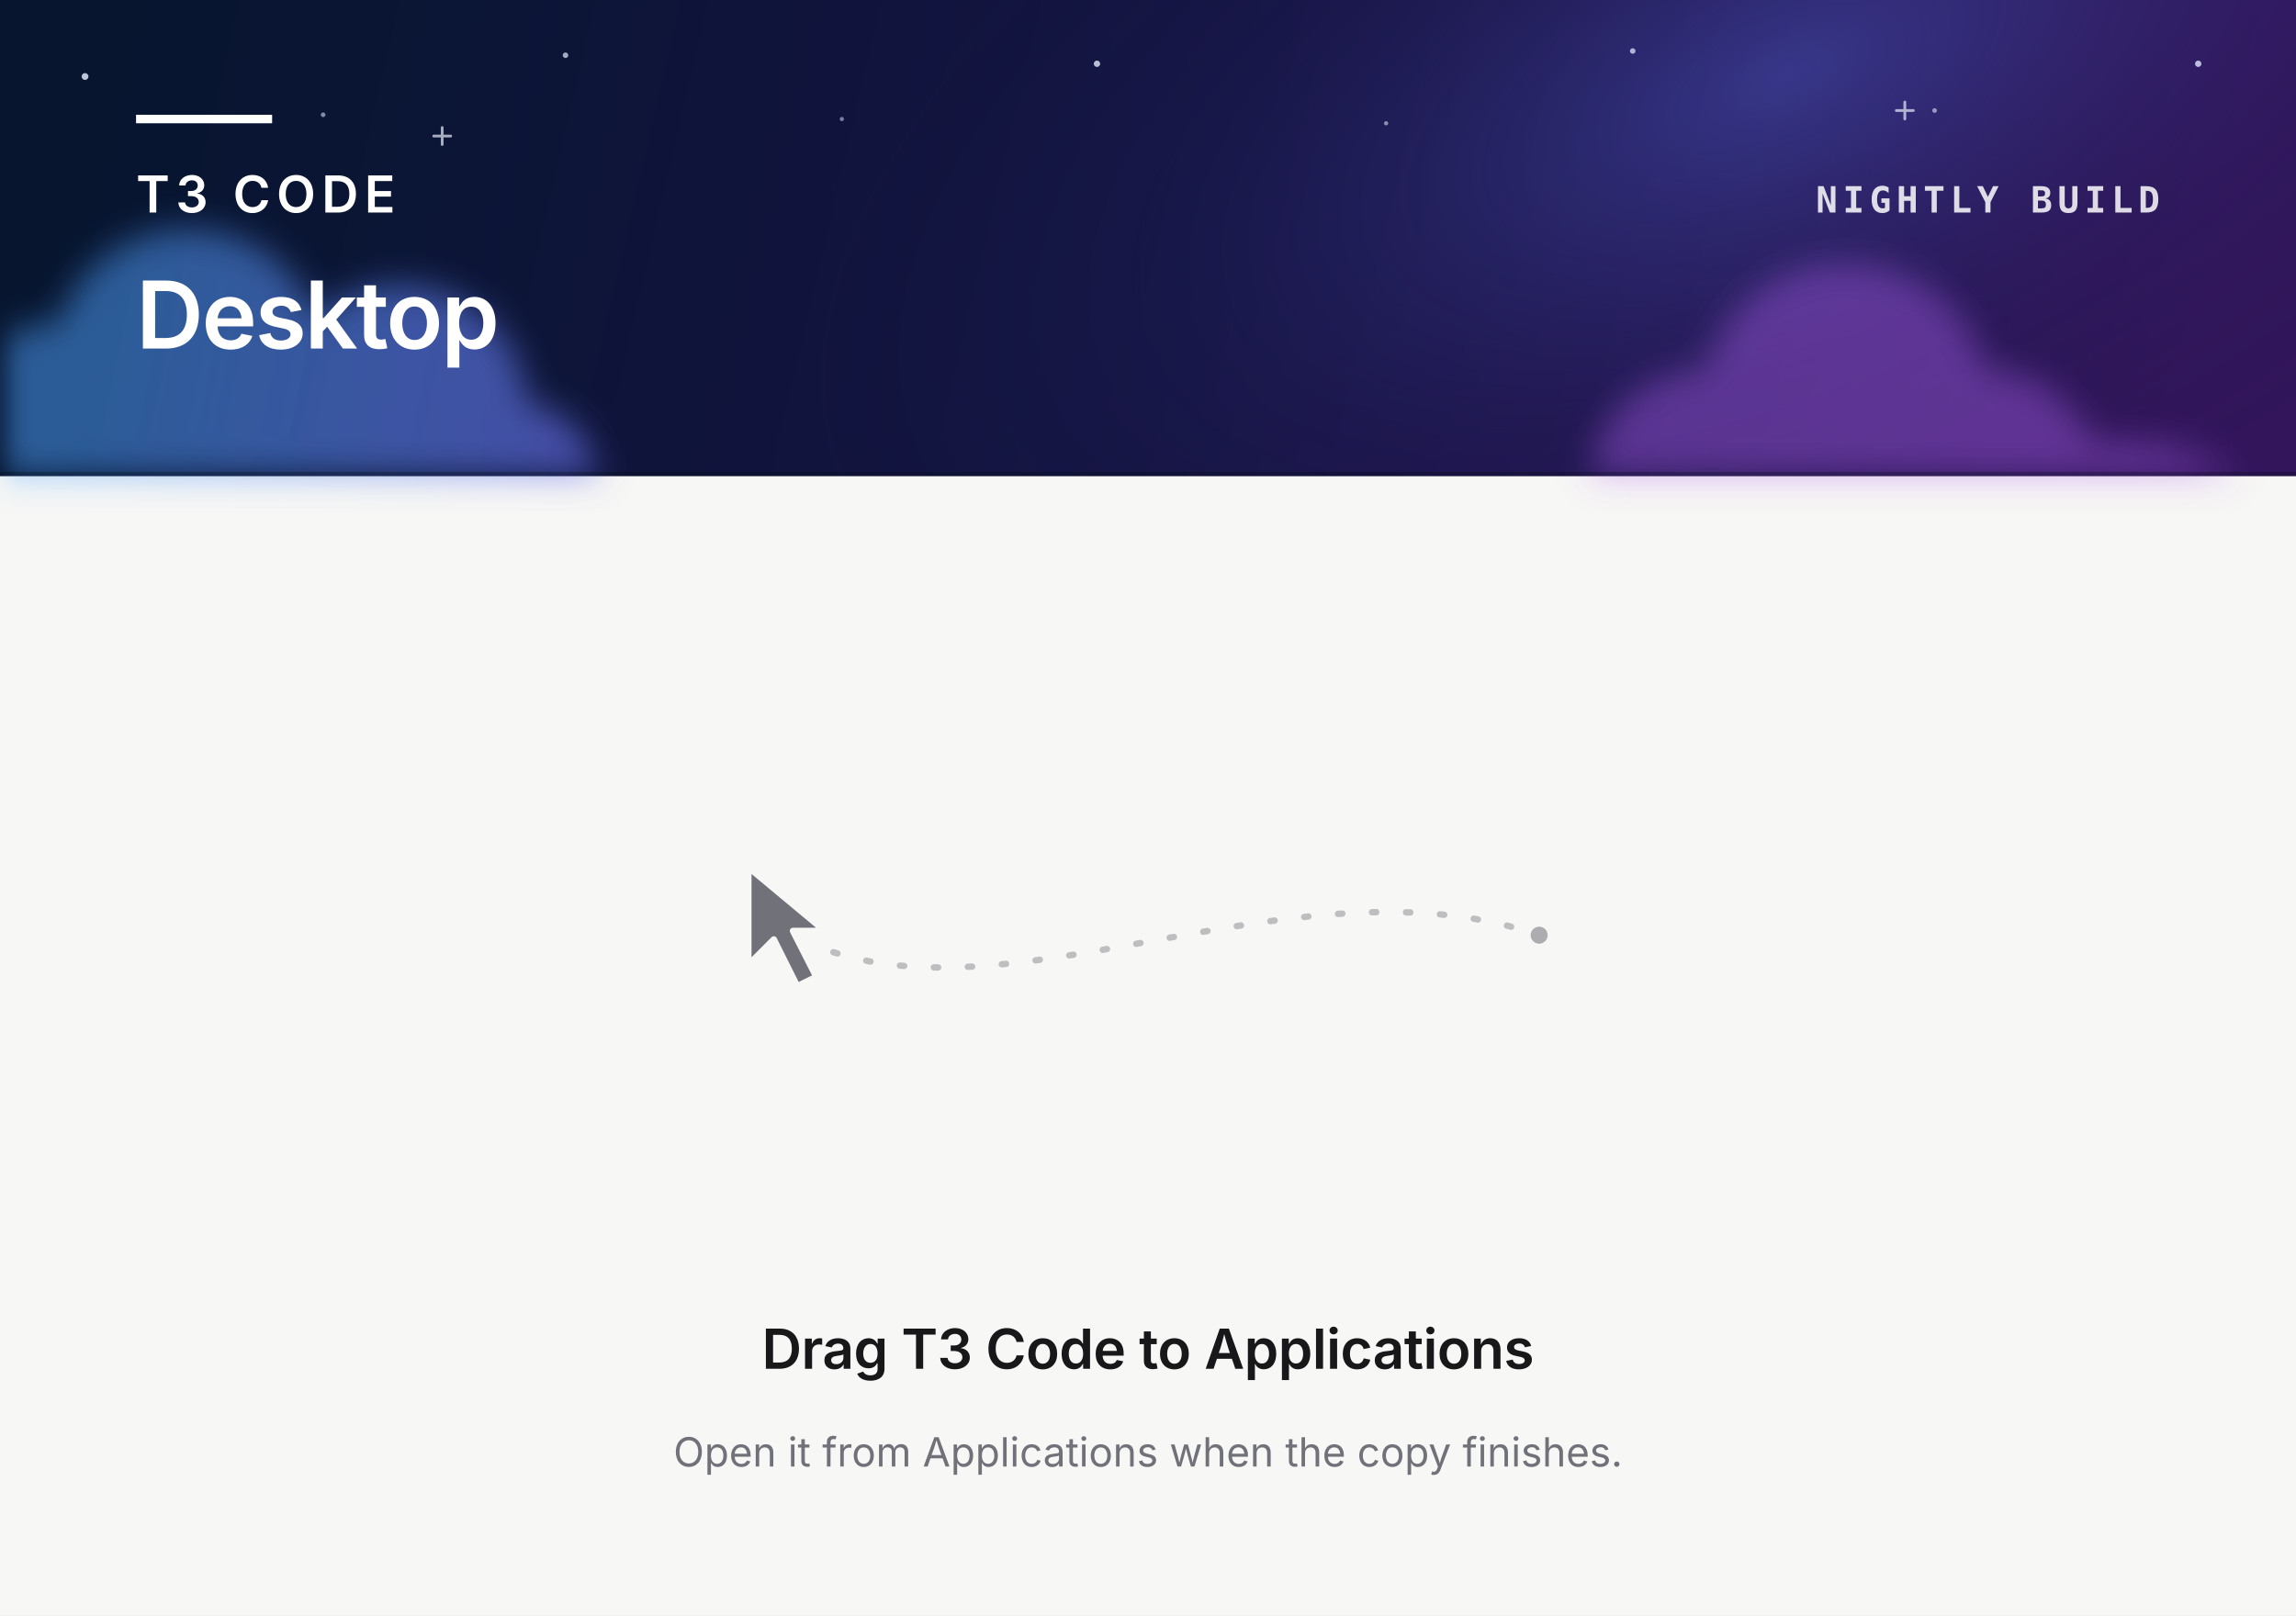
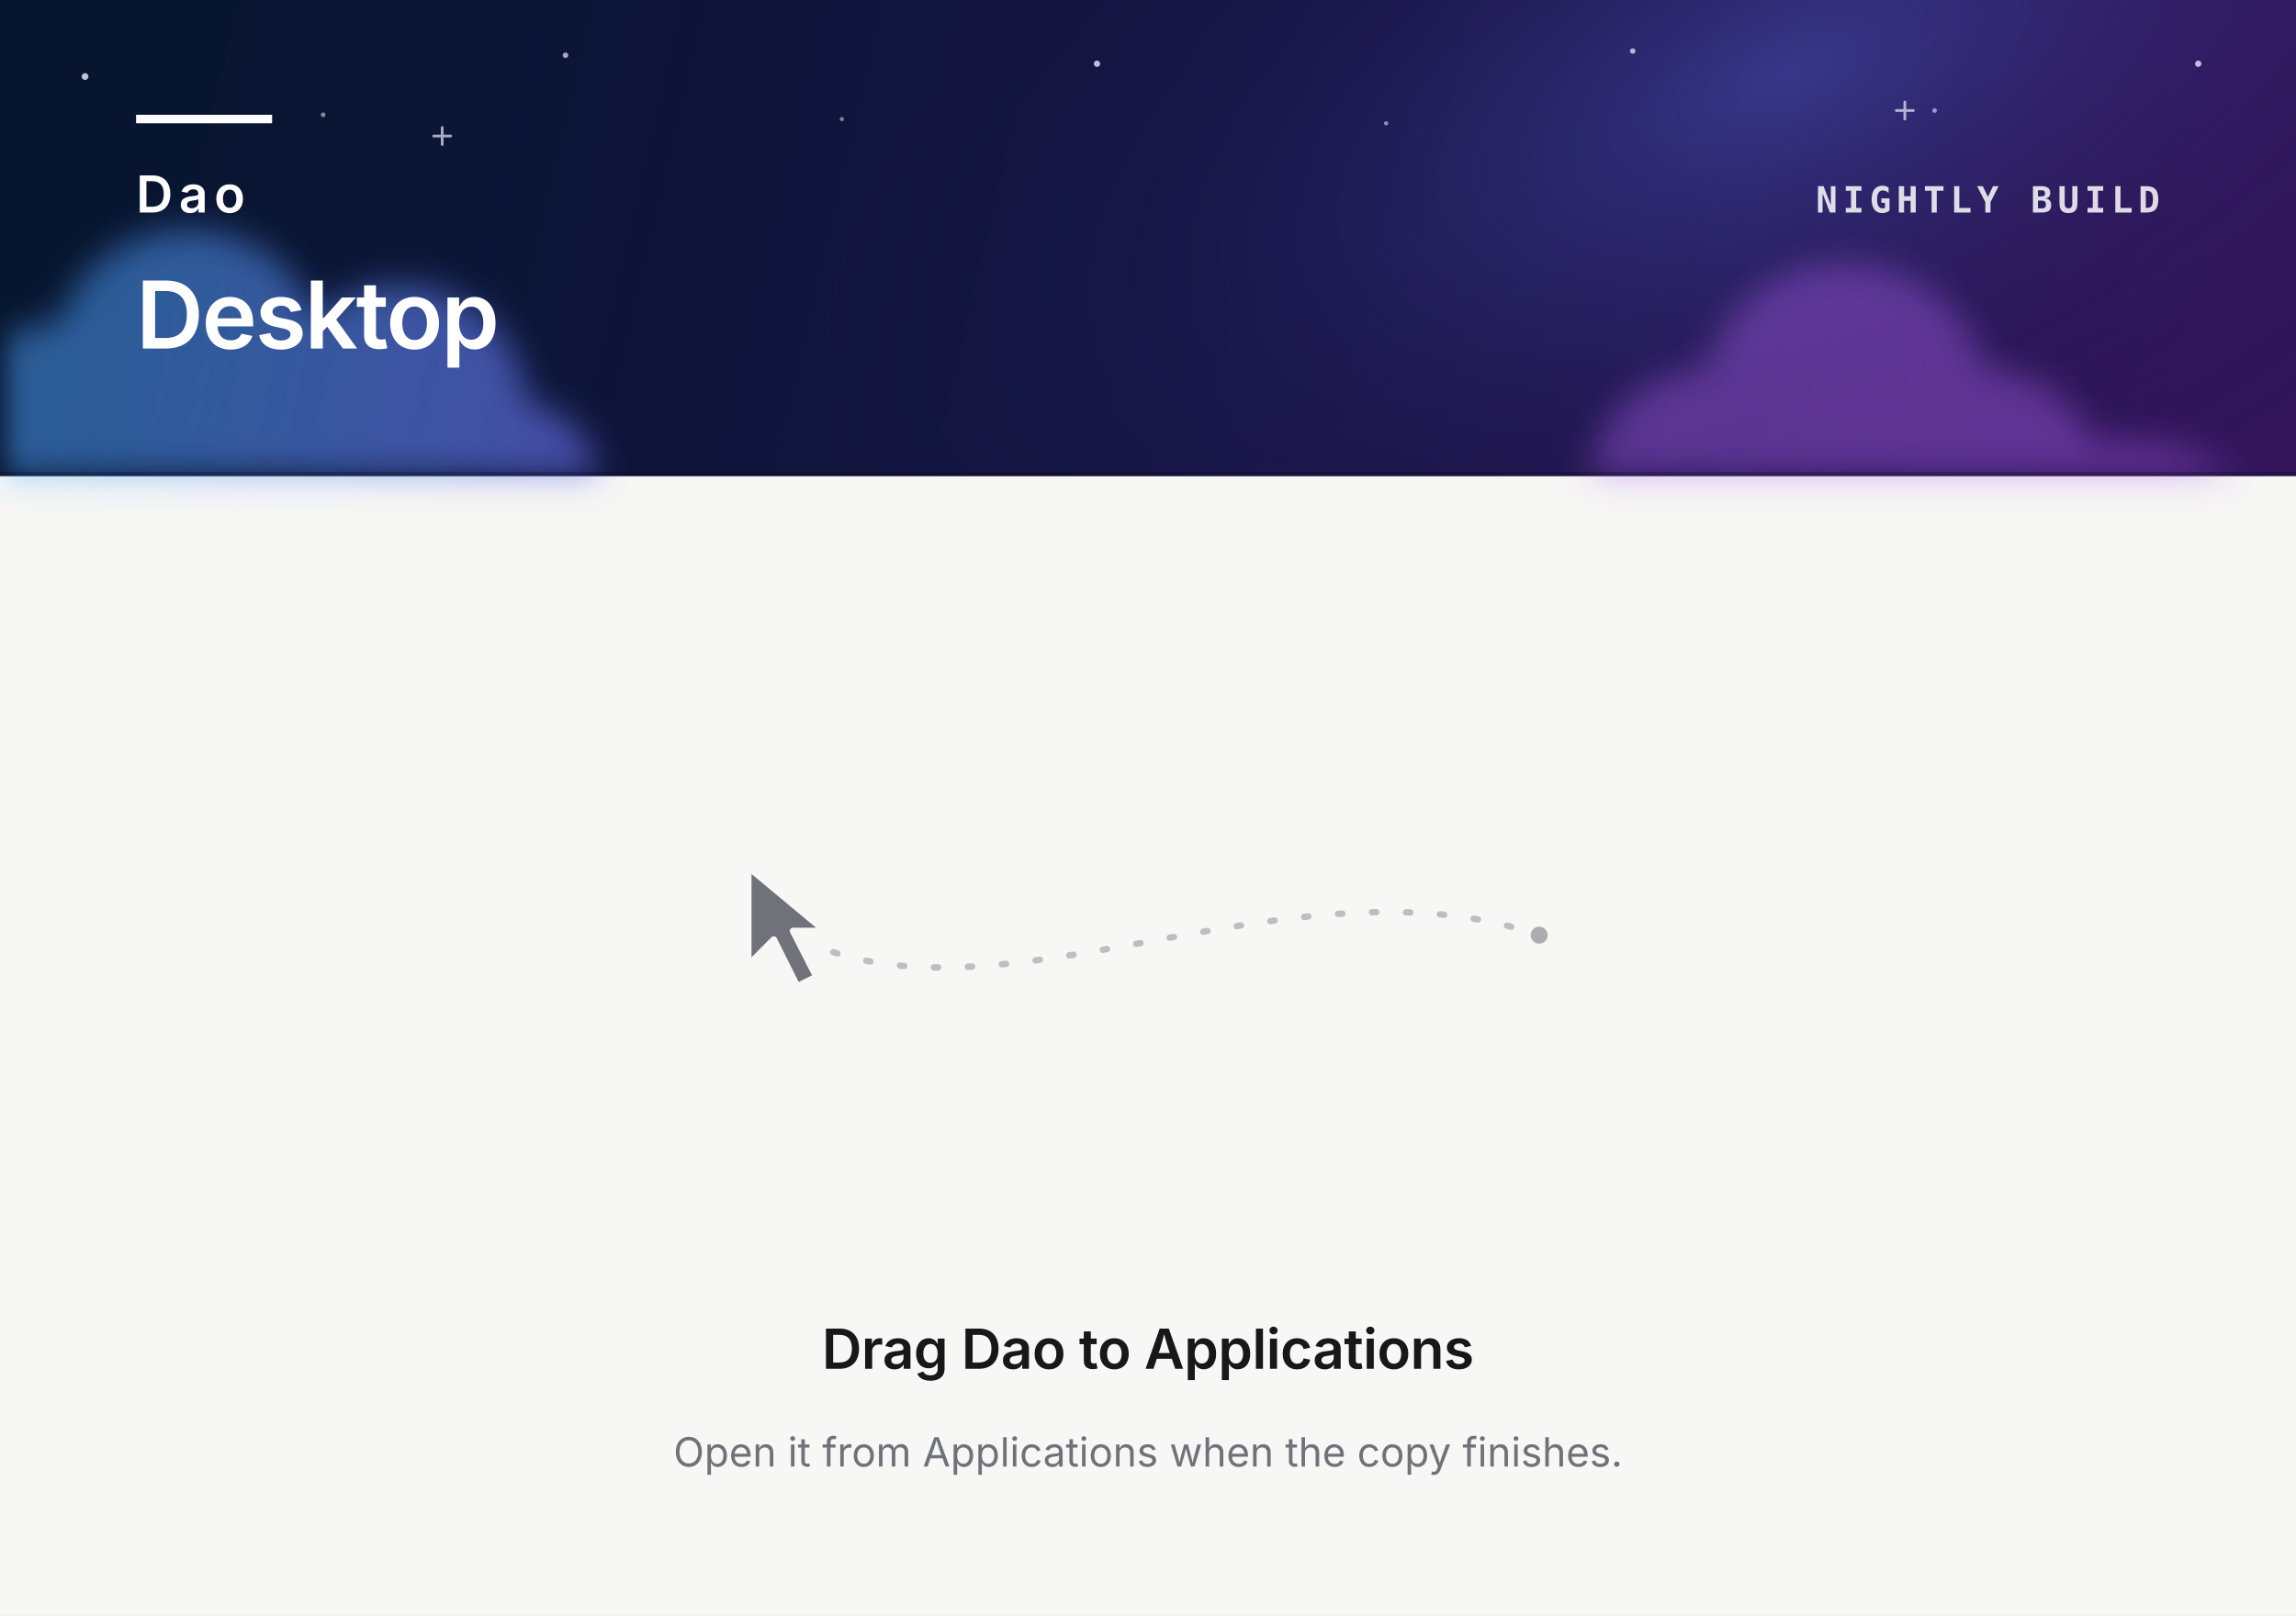
<svg xmlns="http://www.w3.org/2000/svg" width="1080" height="760" viewBox="0 0 540 380" fill="none">
  <defs>
    <linearGradient id="night-sky" x1="28" y1="0" x2="510" y2="112" gradientUnits="userSpaceOnUse">
      <stop stop-color="#07152F" />
      <stop offset="0.52" stop-color="#151443" />
      <stop offset="1" stop-color="#32155B" />
    </linearGradient>
    <radialGradient id="night-glow" cx="0" cy="0" r="1" gradientUnits="userSpaceOnUse" gradientTransform="translate(420 18) rotate(157) scale(260 126)">
      <stop stop-color="#5165D8" stop-opacity="0.42" />
      <stop offset="0.55" stop-color="#283075" stop-opacity="0.15" />
      <stop offset="1" stop-color="#111635" stop-opacity="0" />
    </radialGradient>
    <linearGradient id="night-cloud" x1="18" y1="62" x2="260" y2="112" gradientUnits="userSpaceOnUse">
      <stop stop-color="#4EA4FF" stop-opacity="0.5" />
      <stop offset="0.52" stop-color="#696FEA" stop-opacity="0.62" />
      <stop offset="1" stop-color="#A85BEA" stop-opacity="0.5" />
    </linearGradient>
    <filter id="night-soft" x="-24" y="35" width="588" height="101" filterUnits="userSpaceOnUse">
      <feGaussianBlur stdDeviation="4" />
    </filter>
  </defs>
  <rect width="540" height="380" fill="#F7F7F5" />
  <rect width="540" height="112" fill="url(#night-sky)" />
  <rect width="540" height="112" fill="url(#night-glow)" />
  <g fill="#E4EAFF">
    <circle cx="20" cy="18" r="0.8" opacity="0.82" />
    <circle cx="76" cy="27" r="0.55" opacity="0.55" />
    <circle cx="133" cy="13" r="0.65" opacity="0.7" />
    <circle cx="198" cy="28" r="0.5" opacity="0.5" />
    <circle cx="258" cy="15" r="0.75" opacity="0.8" />
    <circle cx="326" cy="29" r="0.5" opacity="0.55" />
    <circle cx="384" cy="12" r="0.65" opacity="0.72" />
    <circle cx="455" cy="26" r="0.55" opacity="0.58" />
    <circle cx="517" cy="15" r="0.75" opacity="0.78" />
  </g>
  <g stroke="#EEF2FF" stroke-linecap="round" stroke-width="0.65" opacity="0.68">
    <path d="M104 30V34M102 32H106" />
    <path d="M448 24V28M446 26H450" />
  </g>
  <g filter="url(#night-soft)">
    <path d="M-12 112V101C-12 87 0 76 14 76C18 63 30 54 44 54C58 54 70 62 74 75C79 70 86 67 94 67C110 67 123 79 124 95C132 96 138 101 141 112H-12Z" fill="url(#night-cloud)" />
    <path d="M374 112C375 98 387 87 401 87C405 72 418 62 434 62C450 62 463 72 467 87C478 87 488 94 492 104C506 103 518 106 526 112H374Z" fill="url(#night-cloud)" opacity="0.82" />
  </g>
  <path d="M0 111.5H540" stroke="#050A19" stroke-opacity="0.3" />
  <path d="M32 28H64" stroke="#FFFFFF" stroke-width="2" />
  <g font-family="-apple-system, BlinkMacSystemFont, sans-serif" fill="#FFFFFF">
-     <text x="32" y="50" font-size="12" font-weight="600" letter-spacing="1.4">T3 CODE</text>
+     <text x="32" y="50" font-size="12" font-weight="600" letter-spacing="1.4">Dao</text>
    <text x="32" y="82" font-size="22" font-weight="600" letter-spacing="-0.45">Desktop</text>
    <text x="508" y="50" text-anchor="end" font-family="ui-monospace, SFMono-Regular, Menlo, monospace" font-size="8.5" font-weight="600" letter-spacing="1.2" opacity="0.84">NIGHTLY BUILD</text>
  </g>
  <path d="M196 224C242 239 307 201 362 220" stroke="#71717A" stroke-width="1.5" stroke-linecap="round" stroke-dasharray="1 7" opacity="0.42" />
  <circle cx="362" cy="220" r="2" fill="#71717A" opacity="0.55" />
  <path d="M176 204V227L182 221L187.5 232L192 229.8L186.5 219H194L176 204Z" fill="#71717A" stroke="#F7F7F5" stroke-width="1.5" stroke-linejoin="round" />
  <g font-family="-apple-system, BlinkMacSystemFont, sans-serif" text-anchor="middle">
-     <text x="270" y="322" font-size="13" font-weight="600" letter-spacing="-0.1" fill="#18181B">Drag T3 Code to Applications</text>
+     <text x="270" y="322" font-size="13" font-weight="600" letter-spacing="-0.1" fill="#18181B">Drag Dao to Applications</text>
    <text x="270" y="345" font-size="9.5" fill="#71717A">Open it from Applications when the copy finishes.</text>
  </g>
</svg>
